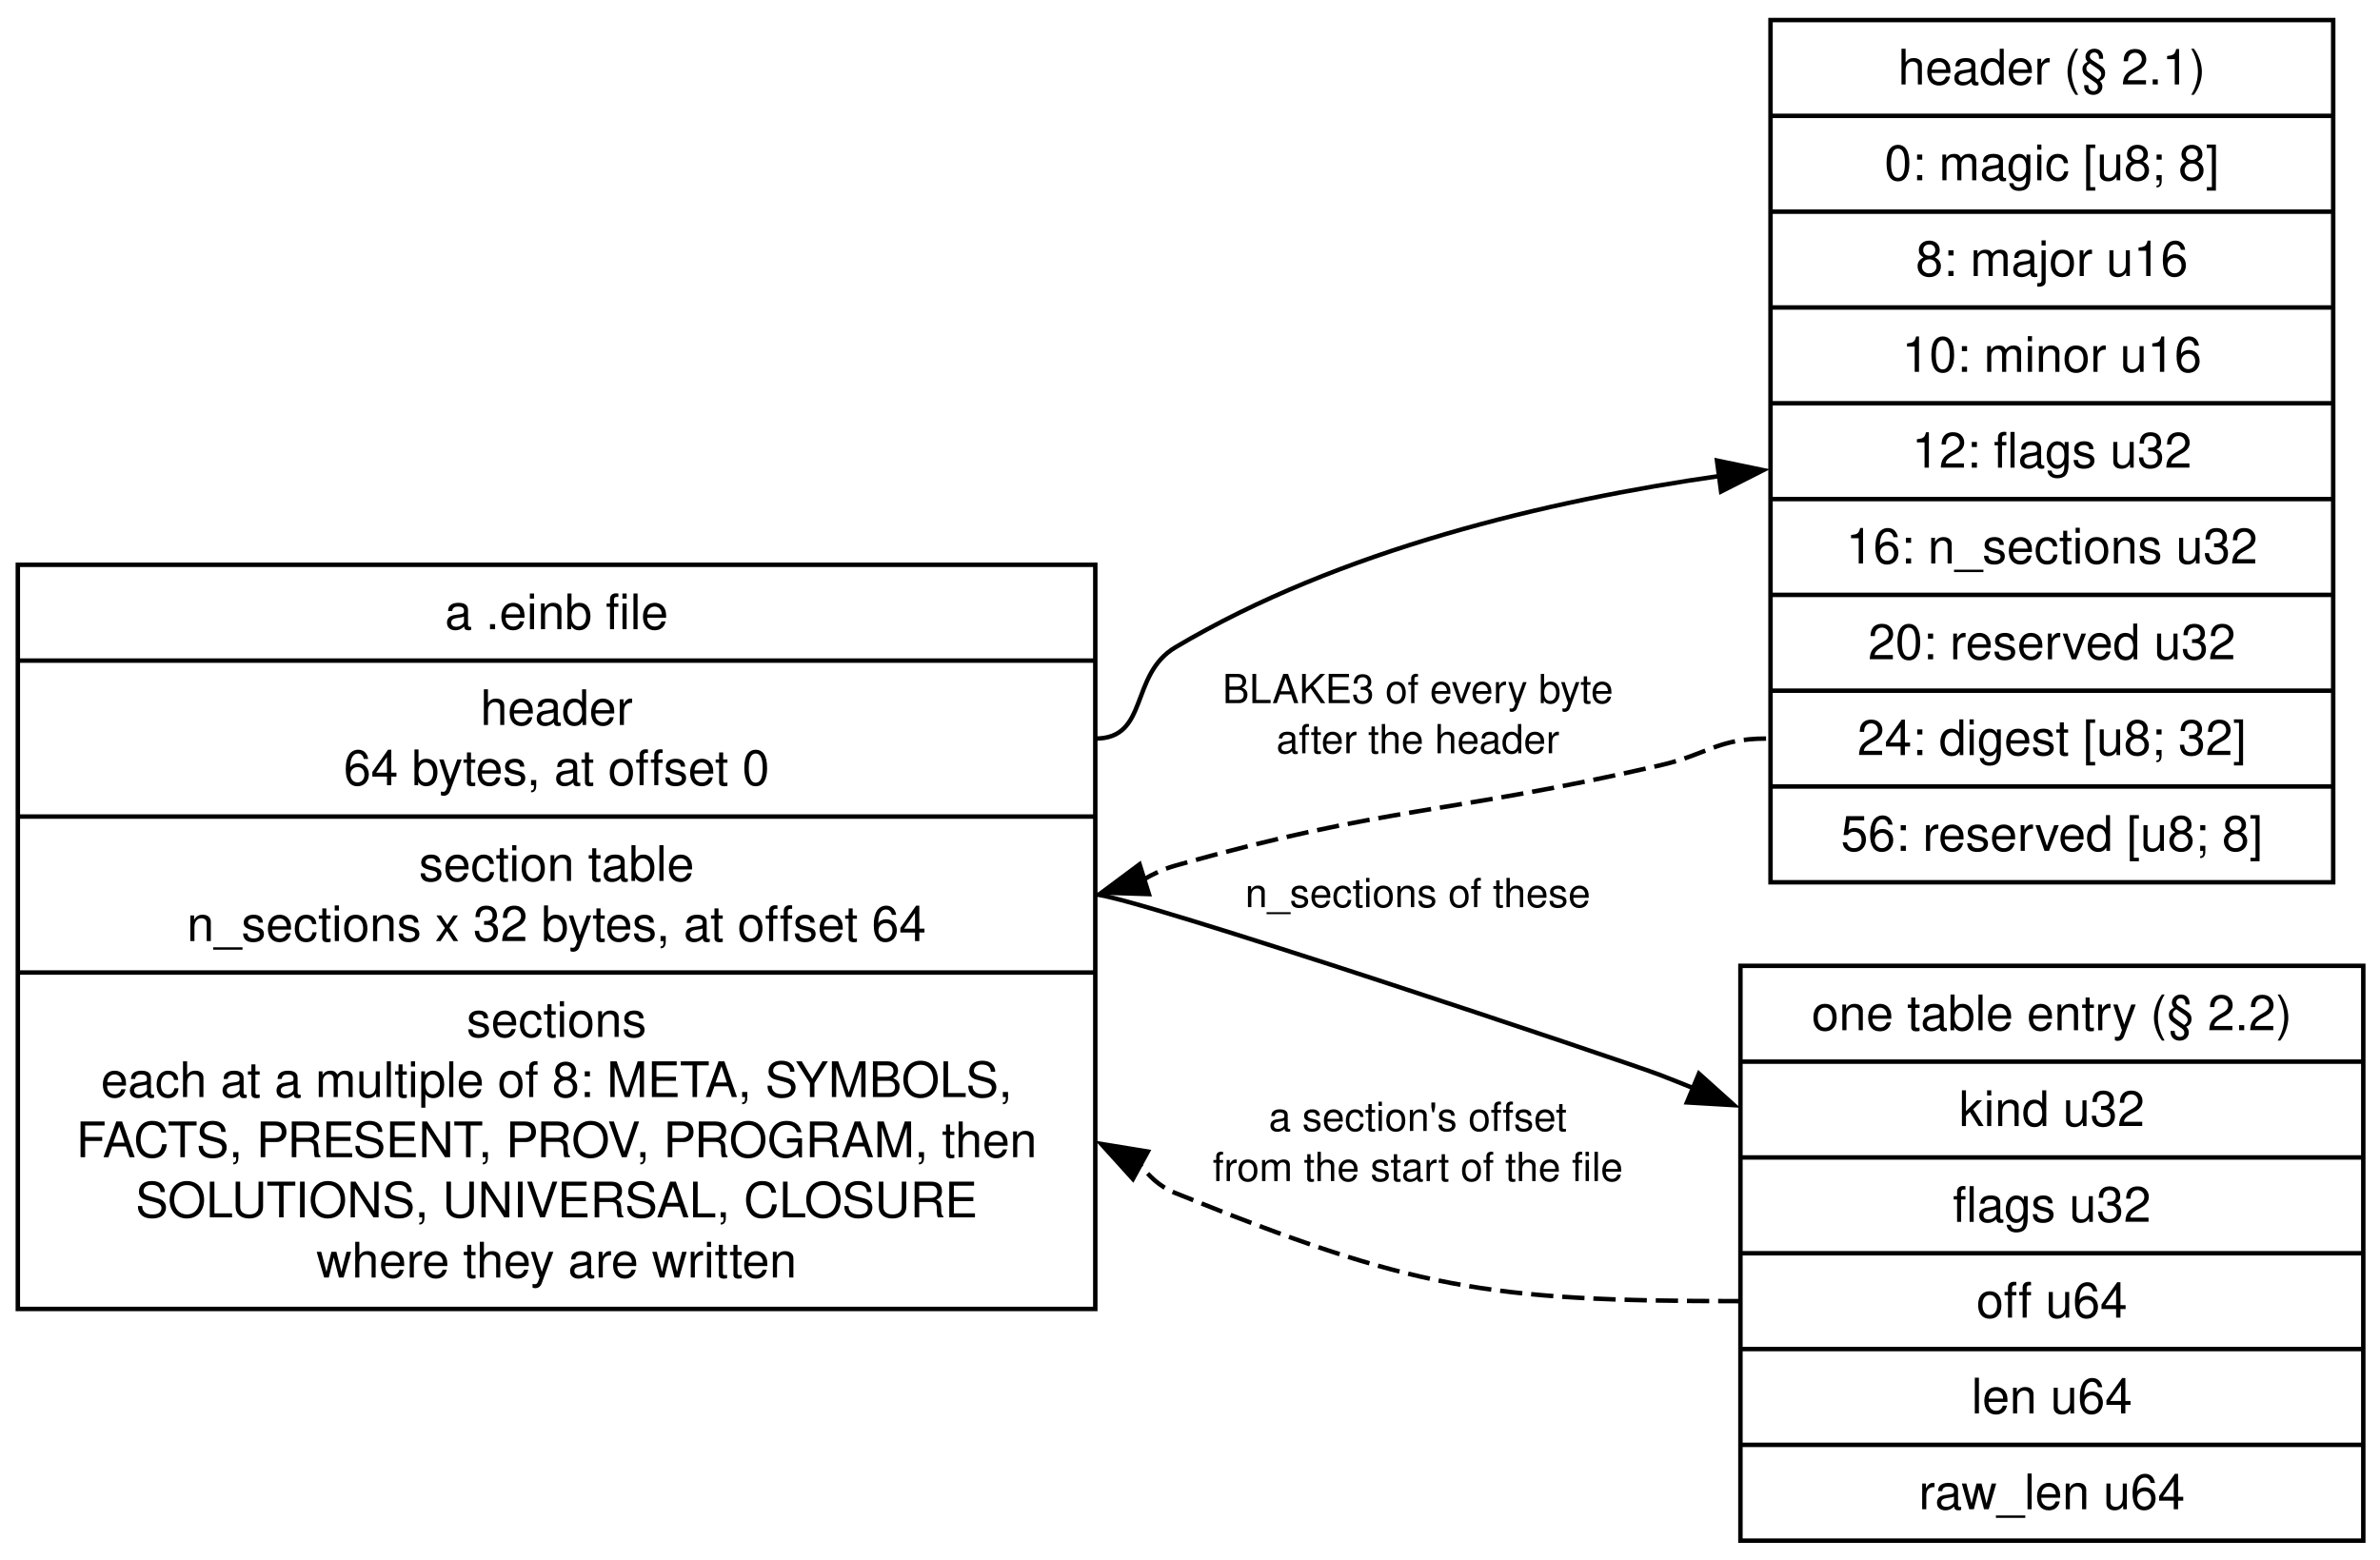
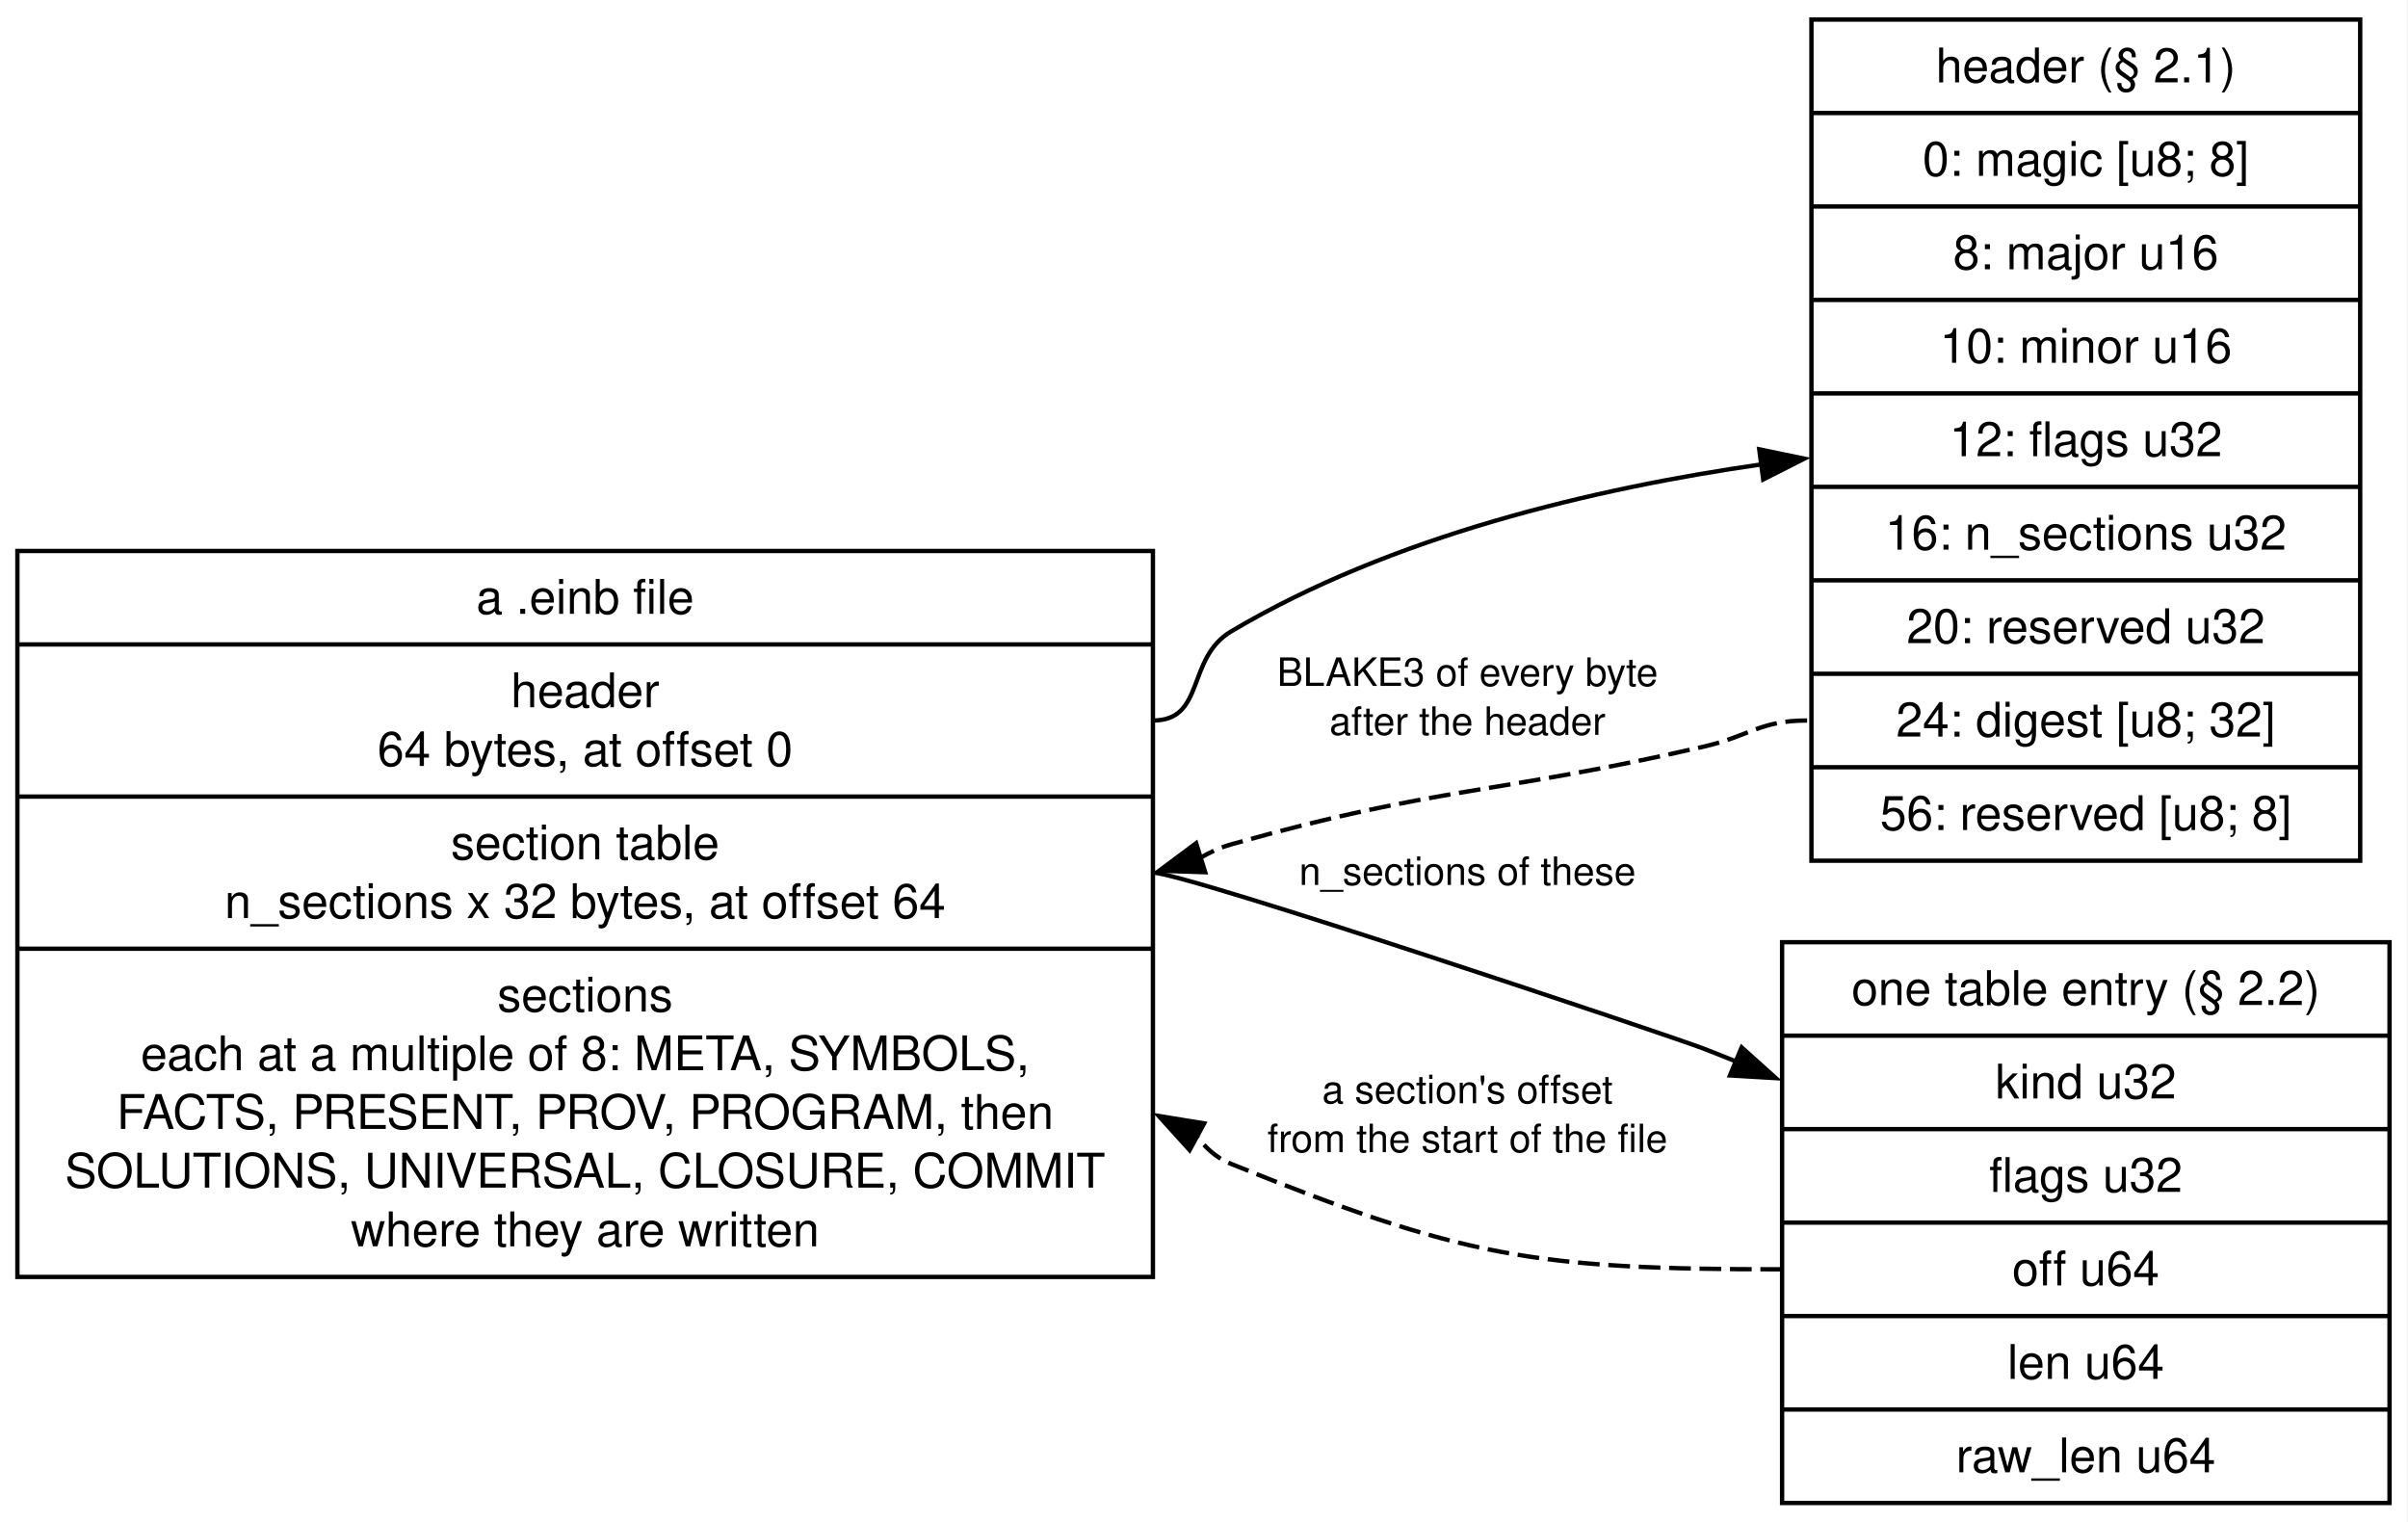
- <svg xmlns="http://www.w3.org/2000/svg" width="534pt" height="350pt" viewBox="0.00 0.00 534.00 350.00">
+ <svg xmlns="http://www.w3.org/2000/svg" width="554pt" height="350pt" viewBox="0.00 0.00 554.00 350.00">
  <g id="graph0" class="graph" transform="scale(1 1) rotate(0) translate(4 346.25)">
-     <polygon fill="white" stroke="none" points="-4,4 -4,-346.25 530.25,-346.25 530.25,4 -4,4" />
+     <polygon fill="white" stroke="none" points="-4,4 -4,-346.25 549.75,-346.25 549.75,4 -4,4" />
    <g id="node1" class="node">
-       <polygon fill="none" stroke="black" points="0,-52.5 0,-219.5 241.75,-219.5 241.75,-52.5 0,-52.5" />
-       <text xml:space="preserve" text-anchor="middle" x="120.88" y="-205.05" font-family="Helvetica,sans-Serif" font-size="11.00">a .einb file</text>
-       <polyline fill="none" stroke="black" points="0,-198 241.75,-198" />
-       <text xml:space="preserve" text-anchor="middle" x="120.88" y="-183.55" font-family="Helvetica,sans-Serif" font-size="11.00">header</text>
-       <text xml:space="preserve" text-anchor="middle" x="120.88" y="-170.05" font-family="Helvetica,sans-Serif" font-size="11.00">64 bytes, at offset 0</text>
-       <polyline fill="none" stroke="black" points="0,-163 241.75,-163" />
-       <text xml:space="preserve" text-anchor="middle" x="120.88" y="-148.55" font-family="Helvetica,sans-Serif" font-size="11.00">section table</text>
-       <text xml:space="preserve" text-anchor="middle" x="120.88" y="-135.05" font-family="Helvetica,sans-Serif" font-size="11.00">n_sections x 32 bytes, at offset 64</text>
-       <polyline fill="none" stroke="black" points="0,-128 241.75,-128" />
-       <text xml:space="preserve" text-anchor="middle" x="120.88" y="-113.55" font-family="Helvetica,sans-Serif" font-size="11.00">sections</text>
-       <text xml:space="preserve" text-anchor="middle" x="120.88" y="-100.05" font-family="Helvetica,sans-Serif" font-size="11.00">each at a multiple of 8: META, SYMBOLS,</text>
-       <text xml:space="preserve" text-anchor="middle" x="120.88" y="-86.55" font-family="Helvetica,sans-Serif" font-size="11.00">FACTS, PRESENT, PROV, PROGRAM, then</text>
-       <text xml:space="preserve" text-anchor="middle" x="120.88" y="-73.05" font-family="Helvetica,sans-Serif" font-size="11.00">SOLUTIONS, UNIVERSAL, CLOSURE</text>
-       <text xml:space="preserve" text-anchor="middle" x="120.88" y="-59.55" font-family="Helvetica,sans-Serif" font-size="11.00">where they are written</text>
+       <polygon fill="none" stroke="black" points="0,-52.5 0,-219.5 261.25,-219.5 261.25,-52.5 0,-52.5" />
+       <text xml:space="preserve" text-anchor="middle" x="130.62" y="-205.05" font-family="Helvetica,sans-Serif" font-size="11.00">a .einb file</text>
+       <polyline fill="none" stroke="black" points="0,-198 261.25,-198" />
+       <text xml:space="preserve" text-anchor="middle" x="130.62" y="-183.55" font-family="Helvetica,sans-Serif" font-size="11.00">header</text>
+       <text xml:space="preserve" text-anchor="middle" x="130.62" y="-170.05" font-family="Helvetica,sans-Serif" font-size="11.00">64 bytes, at offset 0</text>
+       <polyline fill="none" stroke="black" points="0,-163 261.25,-163" />
+       <text xml:space="preserve" text-anchor="middle" x="130.62" y="-148.55" font-family="Helvetica,sans-Serif" font-size="11.00">section table</text>
+       <text xml:space="preserve" text-anchor="middle" x="130.62" y="-135.05" font-family="Helvetica,sans-Serif" font-size="11.00">n_sections x 32 bytes, at offset 64</text>
+       <polyline fill="none" stroke="black" points="0,-128 261.25,-128" />
+       <text xml:space="preserve" text-anchor="middle" x="130.62" y="-113.55" font-family="Helvetica,sans-Serif" font-size="11.00">sections</text>
+       <text xml:space="preserve" text-anchor="middle" x="130.62" y="-100.05" font-family="Helvetica,sans-Serif" font-size="11.00">each at a multiple of 8: META, SYMBOLS,</text>
+       <text xml:space="preserve" text-anchor="middle" x="130.62" y="-86.55" font-family="Helvetica,sans-Serif" font-size="11.00">FACTS, PRESENT, PROV, PROGRAM, then</text>
+       <text xml:space="preserve" text-anchor="middle" x="130.62" y="-73.05" font-family="Helvetica,sans-Serif" font-size="11.00">SOLUTIONS, UNIVERSAL, CLOSURE, COMMIT</text>
+       <text xml:space="preserve" text-anchor="middle" x="130.62" y="-59.55" font-family="Helvetica,sans-Serif" font-size="11.00">where they are written</text>
    </g>
    <g id="node2" class="node">
-       <polygon fill="none" stroke="black" points="393.25,-148.25 393.25,-341.75 519.5,-341.75 519.5,-148.25 393.25,-148.25" />
-       <text xml:space="preserve" text-anchor="middle" x="456.38" y="-327.3" font-family="Helvetica,sans-Serif" font-size="11.00">header (§ 2.1)</text>
-       <polyline fill="none" stroke="black" points="393.25,-320.25 519.5,-320.25" />
-       <text xml:space="preserve" text-anchor="middle" x="456.38" y="-305.8" font-family="Helvetica,sans-Serif" font-size="11.00">0: magic [u8; 8]</text>
-       <polyline fill="none" stroke="black" points="393.25,-298.75 519.5,-298.75" />
-       <text xml:space="preserve" text-anchor="middle" x="456.38" y="-284.3" font-family="Helvetica,sans-Serif" font-size="11.00">8: major u16</text>
-       <polyline fill="none" stroke="black" points="393.25,-277.25 519.5,-277.25" />
-       <text xml:space="preserve" text-anchor="middle" x="456.38" y="-262.8" font-family="Helvetica,sans-Serif" font-size="11.00">10: minor u16</text>
-       <polyline fill="none" stroke="black" points="393.25,-255.75 519.5,-255.75" />
-       <text xml:space="preserve" text-anchor="middle" x="456.38" y="-241.3" font-family="Helvetica,sans-Serif" font-size="11.00">12: flags u32</text>
-       <polyline fill="none" stroke="black" points="393.25,-234.25 519.5,-234.25" />
-       <text xml:space="preserve" text-anchor="middle" x="456.38" y="-219.8" font-family="Helvetica,sans-Serif" font-size="11.00">16: n_sections u32</text>
-       <polyline fill="none" stroke="black" points="393.25,-212.75 519.5,-212.75" />
-       <text xml:space="preserve" text-anchor="middle" x="456.38" y="-198.3" font-family="Helvetica,sans-Serif" font-size="11.00">20: reserved u32</text>
-       <polyline fill="none" stroke="black" points="393.25,-191.25 519.5,-191.25" />
-       <text xml:space="preserve" text-anchor="middle" x="456.38" y="-176.8" font-family="Helvetica,sans-Serif" font-size="11.00">24: digest [u8; 32]</text>
-       <polyline fill="none" stroke="black" points="393.25,-169.75 519.5,-169.75" />
-       <text xml:space="preserve" text-anchor="middle" x="456.38" y="-155.3" font-family="Helvetica,sans-Serif" font-size="11.00">56: reserved [u8; 8]</text>
+       <polygon fill="none" stroke="black" points="412.75,-148.25 412.75,-341.75 539,-341.75 539,-148.25 412.75,-148.25" />
+       <text xml:space="preserve" text-anchor="middle" x="475.88" y="-327.3" font-family="Helvetica,sans-Serif" font-size="11.00">header (§ 2.1)</text>
+       <polyline fill="none" stroke="black" points="412.75,-320.25 539,-320.25" />
+       <text xml:space="preserve" text-anchor="middle" x="475.88" y="-305.8" font-family="Helvetica,sans-Serif" font-size="11.00">0: magic [u8; 8]</text>
+       <polyline fill="none" stroke="black" points="412.75,-298.75 539,-298.75" />
+       <text xml:space="preserve" text-anchor="middle" x="475.88" y="-284.3" font-family="Helvetica,sans-Serif" font-size="11.00">8: major u16</text>
+       <polyline fill="none" stroke="black" points="412.75,-277.25 539,-277.25" />
+       <text xml:space="preserve" text-anchor="middle" x="475.88" y="-262.8" font-family="Helvetica,sans-Serif" font-size="11.00">10: minor u16</text>
+       <polyline fill="none" stroke="black" points="412.75,-255.75 539,-255.75" />
+       <text xml:space="preserve" text-anchor="middle" x="475.88" y="-241.3" font-family="Helvetica,sans-Serif" font-size="11.00">12: flags u32</text>
+       <polyline fill="none" stroke="black" points="412.75,-234.25 539,-234.25" />
+       <text xml:space="preserve" text-anchor="middle" x="475.88" y="-219.8" font-family="Helvetica,sans-Serif" font-size="11.00">16: n_sections u32</text>
+       <polyline fill="none" stroke="black" points="412.75,-212.75 539,-212.75" />
+       <text xml:space="preserve" text-anchor="middle" x="475.88" y="-198.3" font-family="Helvetica,sans-Serif" font-size="11.00">20: reserved u32</text>
+       <polyline fill="none" stroke="black" points="412.75,-191.25 539,-191.25" />
+       <text xml:space="preserve" text-anchor="middle" x="475.88" y="-176.8" font-family="Helvetica,sans-Serif" font-size="11.00">24: digest [u8; 32]</text>
+       <polyline fill="none" stroke="black" points="412.75,-169.75 539,-169.75" />
+       <text xml:space="preserve" text-anchor="middle" x="475.88" y="-155.3" font-family="Helvetica,sans-Serif" font-size="11.00">56: reserved [u8; 8]</text>
    </g>
    <g id="edge1" class="edge">
-       <path fill="none" stroke="black" d="M241.75,-180.5C253.87,-180.5 249.32,-194.81 259.75,-201 296.67,-222.92 343.41,-233.93 381.95,-239.45" />
-       <polygon fill="black" stroke="black" points="381.24,-242.89 391.61,-240.74 382.16,-235.95 381.24,-242.89" />
+       <path fill="none" stroke="black" d="M261.25,-180.5C273.37,-180.5 268.82,-194.81 279.25,-201 316.17,-222.92 362.91,-233.93 401.45,-239.45" />
+       <polygon fill="black" stroke="black" points="400.74,-242.89 411.11,-240.74 401.66,-235.95 400.74,-242.89" />
    </g>
    <g id="node3" class="node">
-       <polygon fill="none" stroke="black" points="386.5,-0.5 386.5,-129.5 526.25,-129.5 526.25,-0.5 386.5,-0.5" />
-       <text xml:space="preserve" text-anchor="middle" x="456.38" y="-115.05" font-family="Helvetica,sans-Serif" font-size="11.00">one table entry (§ 2.2)</text>
-       <polyline fill="none" stroke="black" points="386.5,-108 526.25,-108" />
-       <text xml:space="preserve" text-anchor="middle" x="456.38" y="-93.55" font-family="Helvetica,sans-Serif" font-size="11.00">kind u32</text>
-       <polyline fill="none" stroke="black" points="386.5,-86.5 526.25,-86.5" />
-       <text xml:space="preserve" text-anchor="middle" x="456.38" y="-72.05" font-family="Helvetica,sans-Serif" font-size="11.00">flags u32</text>
-       <polyline fill="none" stroke="black" points="386.5,-65 526.25,-65" />
-       <text xml:space="preserve" text-anchor="middle" x="456.38" y="-50.55" font-family="Helvetica,sans-Serif" font-size="11.00">off u64</text>
-       <polyline fill="none" stroke="black" points="386.5,-43.5 526.25,-43.5" />
-       <text xml:space="preserve" text-anchor="middle" x="456.38" y="-29.05" font-family="Helvetica,sans-Serif" font-size="11.00">len u64</text>
-       <polyline fill="none" stroke="black" points="386.5,-22 526.25,-22" />
-       <text xml:space="preserve" text-anchor="middle" x="456.38" y="-7.55" font-family="Helvetica,sans-Serif" font-size="11.00">raw_len u64</text>
+       <polygon fill="none" stroke="black" points="406,-0.5 406,-129.5 545.75,-129.5 545.75,-0.5 406,-0.5" />
+       <text xml:space="preserve" text-anchor="middle" x="475.88" y="-115.05" font-family="Helvetica,sans-Serif" font-size="11.00">one table entry (§ 2.2)</text>
+       <polyline fill="none" stroke="black" points="406,-108 545.75,-108" />
+       <text xml:space="preserve" text-anchor="middle" x="475.88" y="-93.55" font-family="Helvetica,sans-Serif" font-size="11.00">kind u32</text>
+       <polyline fill="none" stroke="black" points="406,-86.5 545.75,-86.5" />
+       <text xml:space="preserve" text-anchor="middle" x="475.88" y="-72.05" font-family="Helvetica,sans-Serif" font-size="11.00">flags u32</text>
+       <polyline fill="none" stroke="black" points="406,-65 545.75,-65" />
+       <text xml:space="preserve" text-anchor="middle" x="475.88" y="-50.55" font-family="Helvetica,sans-Serif" font-size="11.00">off u64</text>
+       <polyline fill="none" stroke="black" points="406,-43.5 545.75,-43.5" />
+       <text xml:space="preserve" text-anchor="middle" x="475.88" y="-29.05" font-family="Helvetica,sans-Serif" font-size="11.00">len u64</text>
+       <polyline fill="none" stroke="black" points="406,-22 545.75,-22" />
+       <text xml:space="preserve" text-anchor="middle" x="475.88" y="-7.55" font-family="Helvetica,sans-Serif" font-size="11.00">raw_len u64</text>
    </g>
    <g id="edge2" class="edge">
-       <path fill="none" stroke="black" d="M241.75,-145.5C249.14,-145.5 361.61,-107.68 368.5,-105 370.98,-104.04 373.49,-103.04 376.02,-102.01" />
-       <polygon fill="black" stroke="black" points="377.19,-105.31 385.07,-98.23 374.5,-98.85 377.19,-105.31" />
-       <text xml:space="preserve" text-anchor="middle" x="314.12" y="-142.67" font-family="Helvetica,sans-Serif" font-size="9.00">n_sections of these</text>
+       <path fill="none" stroke="black" d="M261.25,-145.5C268.64,-145.5 381.11,-107.68 388,-105 390.48,-104.04 392.99,-103.04 395.52,-102.01" />
+       <polygon fill="black" stroke="black" points="396.69,-105.31 404.57,-98.23 394,-98.85 396.69,-105.31" />
+       <text xml:space="preserve" text-anchor="middle" x="333.62" y="-142.67" font-family="Helvetica,sans-Serif" font-size="9.00">n_sections of these</text>
    </g>
    <g id="edge3" class="edge">
-       <path fill="none" stroke="black" stroke-dasharray="5,2" d="M392.25,-180.5C381.36,-180.5 379.11,-176.94 368.5,-174.5 320.4,-163.45 307.25,-165.42 259.75,-152 256.68,-151.13 254.58,-150 252.7,-148.93" />
-       <polygon fill="black" stroke="black" points="253.78,-145.6 243.19,-145.95 251.69,-152.28 253.78,-145.6" />
-       <text xml:space="preserve" text-anchor="middle" x="314.12" y="-188.45" font-family="Helvetica,sans-Serif" font-size="9.00">BLAKE3 of every byte</text>
-       <text xml:space="preserve" text-anchor="middle" x="314.12" y="-177.2" font-family="Helvetica,sans-Serif" font-size="9.00">after the header</text>
+       <path fill="none" stroke="black" stroke-dasharray="5,2" d="M411.75,-180.5C400.86,-180.5 398.61,-176.94 388,-174.5 339.9,-163.45 326.75,-165.42 279.25,-152 276.18,-151.13 274.08,-150 272.2,-148.93" />
+       <polygon fill="black" stroke="black" points="273.28,-145.6 262.69,-145.95 271.19,-152.28 273.28,-145.6" />
+       <text xml:space="preserve" text-anchor="middle" x="333.62" y="-188.45" font-family="Helvetica,sans-Serif" font-size="9.00">BLAKE3 of every byte</text>
+       <text xml:space="preserve" text-anchor="middle" x="333.62" y="-177.2" font-family="Helvetica,sans-Serif" font-size="9.00">after the header</text>
    </g>
    <g id="edge4" class="edge">
-       <path fill="none" stroke="black" stroke-dasharray="5,2" d="M386.5,-54.25C329.14,-54.25 312.93,-57.03 259.75,-78.5 255.87,-80.06 253.77,-82.51 251.84,-84.76" />
-       <polygon fill="black" stroke="black" points="250.19,-81.67 243.08,-89.53 253.54,-87.82 250.19,-81.67" />
-       <text xml:space="preserve" text-anchor="middle" x="314.12" y="-92.45" font-family="Helvetica,sans-Serif" font-size="9.00">a section's offset</text>
-       <text xml:space="preserve" text-anchor="middle" x="314.12" y="-81.2" font-family="Helvetica,sans-Serif" font-size="9.00">from the start of the file</text>
+       <path fill="none" stroke="black" stroke-dasharray="5,2" d="M406,-54.25C348.64,-54.25 332.43,-57.03 279.25,-78.5 275.37,-80.06 273.27,-82.51 271.34,-84.76" />
+       <polygon fill="black" stroke="black" points="269.69,-81.67 262.58,-89.53 273.04,-87.82 269.69,-81.67" />
+       <text xml:space="preserve" text-anchor="middle" x="333.62" y="-92.45" font-family="Helvetica,sans-Serif" font-size="9.00">a section's offset</text>
+       <text xml:space="preserve" text-anchor="middle" x="333.62" y="-81.2" font-family="Helvetica,sans-Serif" font-size="9.00">from the start of the file</text>
    </g>
  </g>
</svg>
